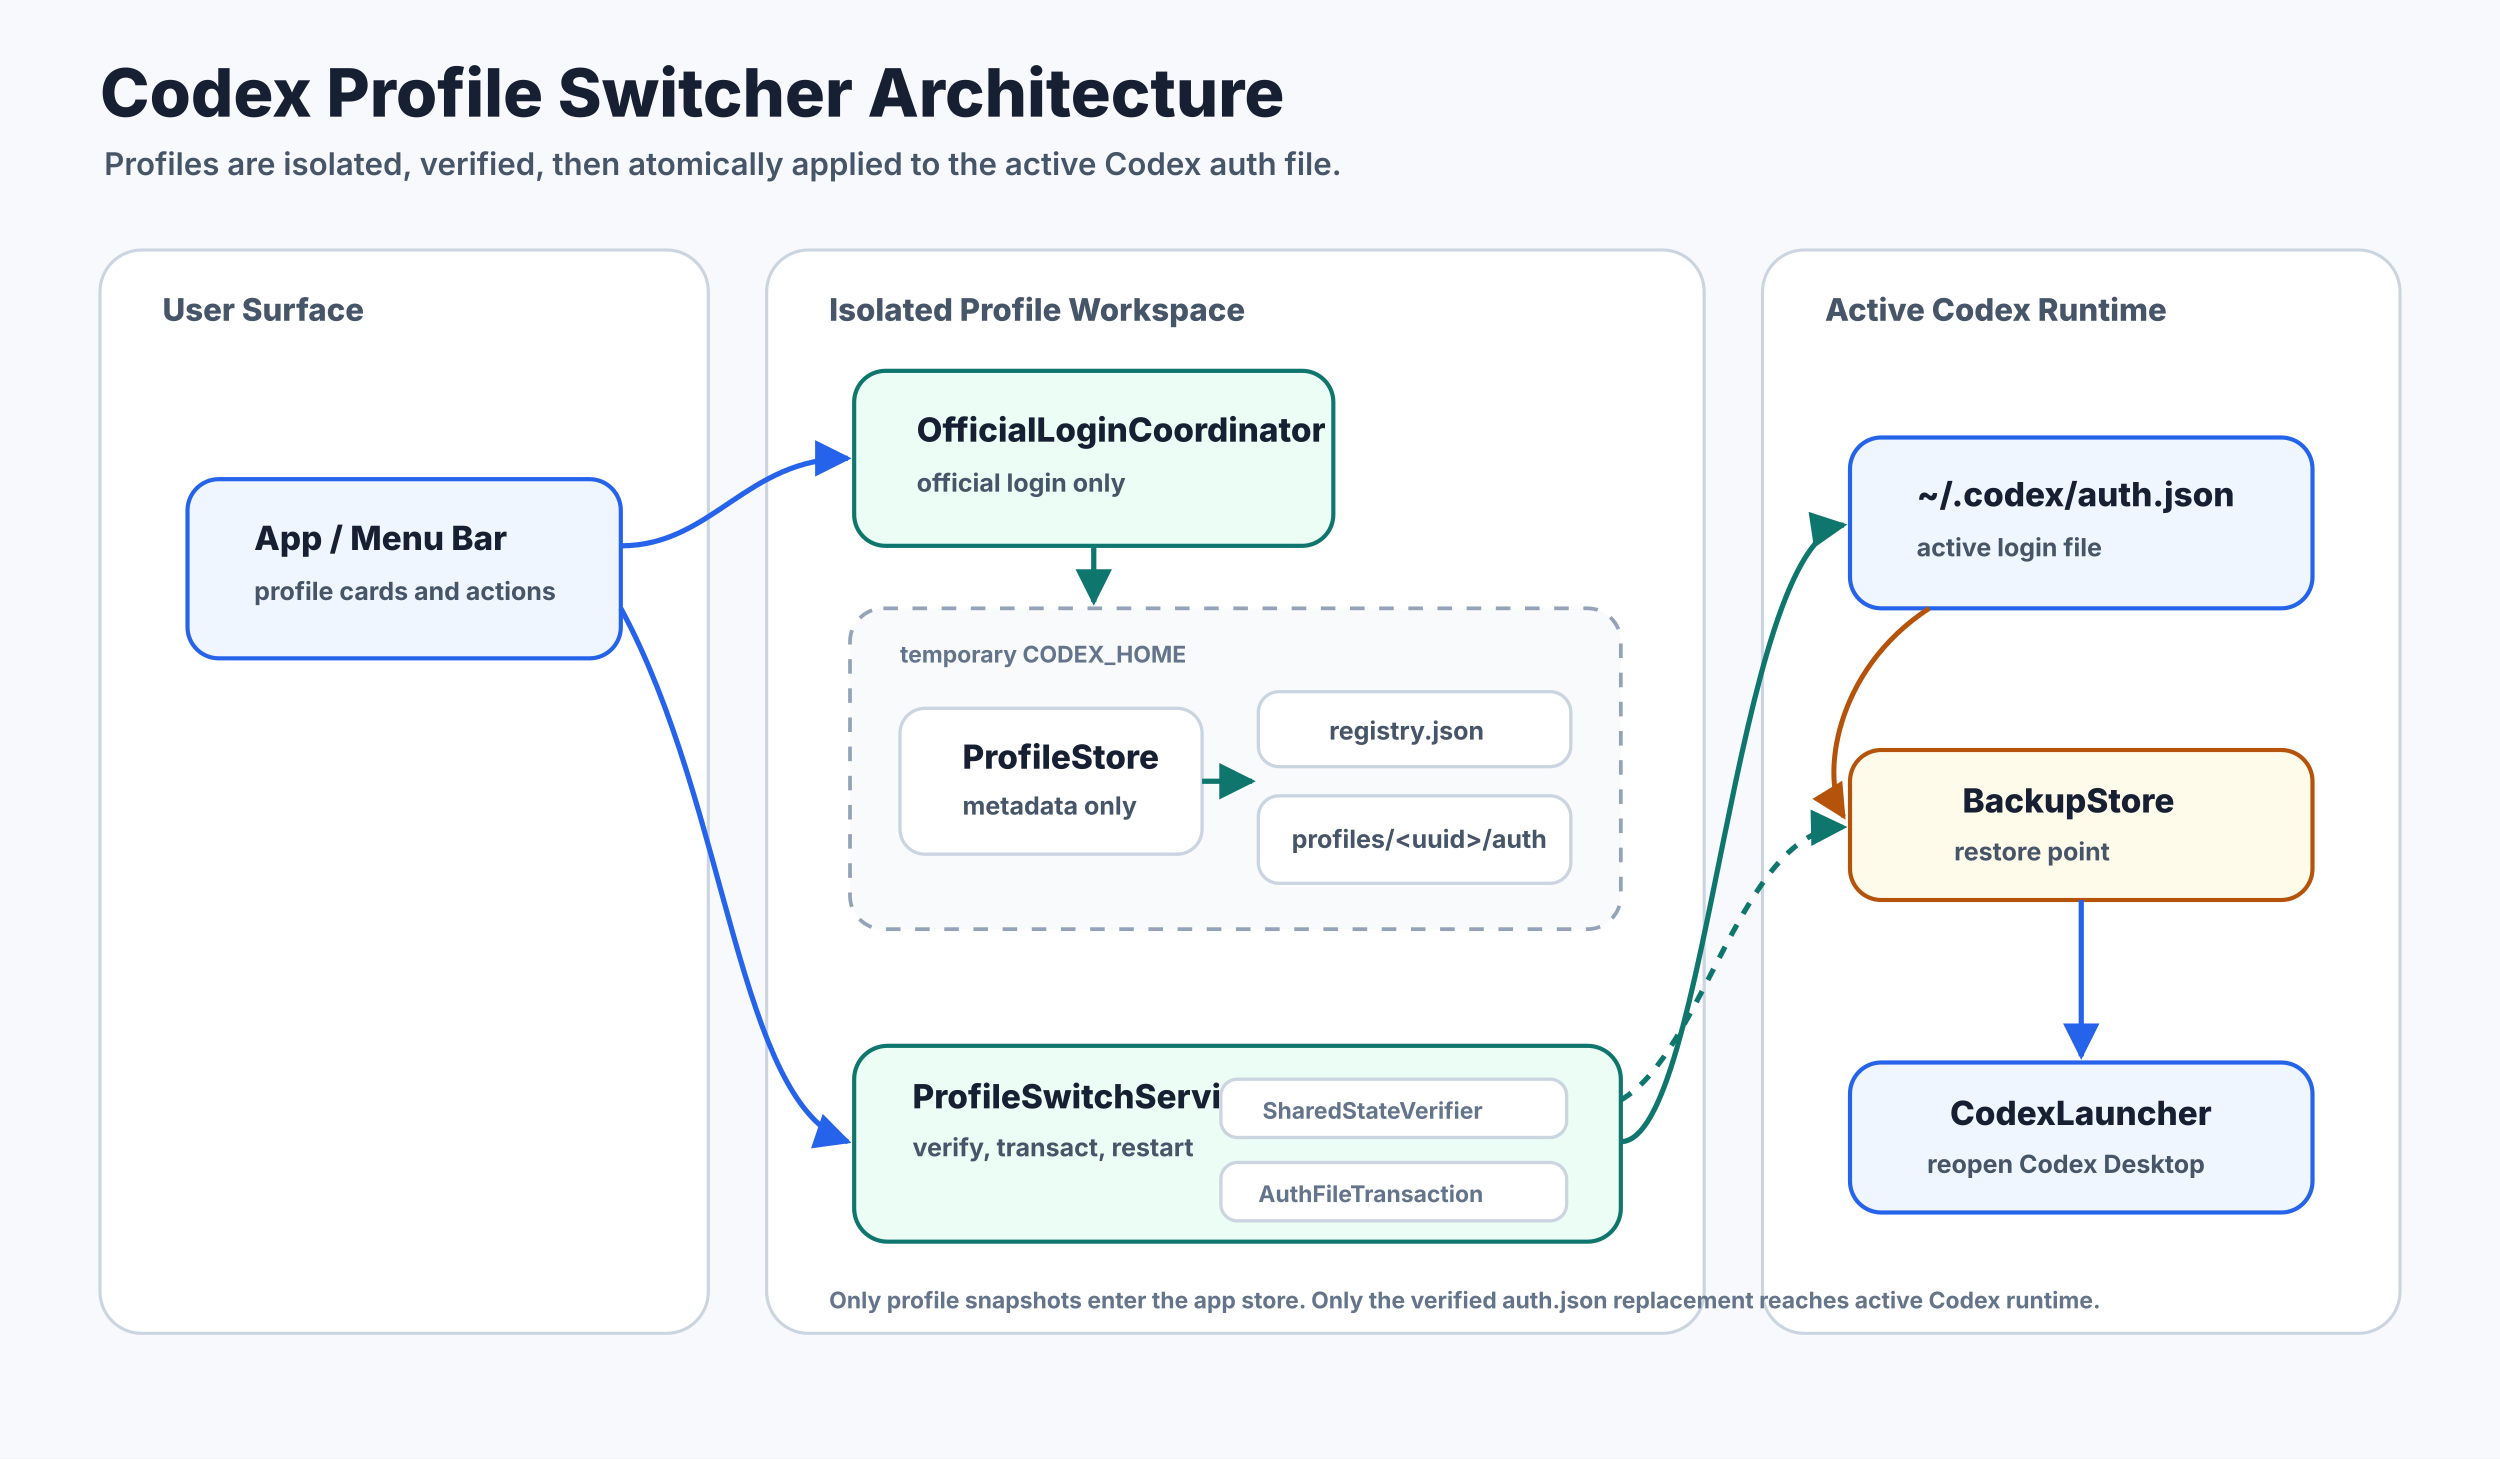
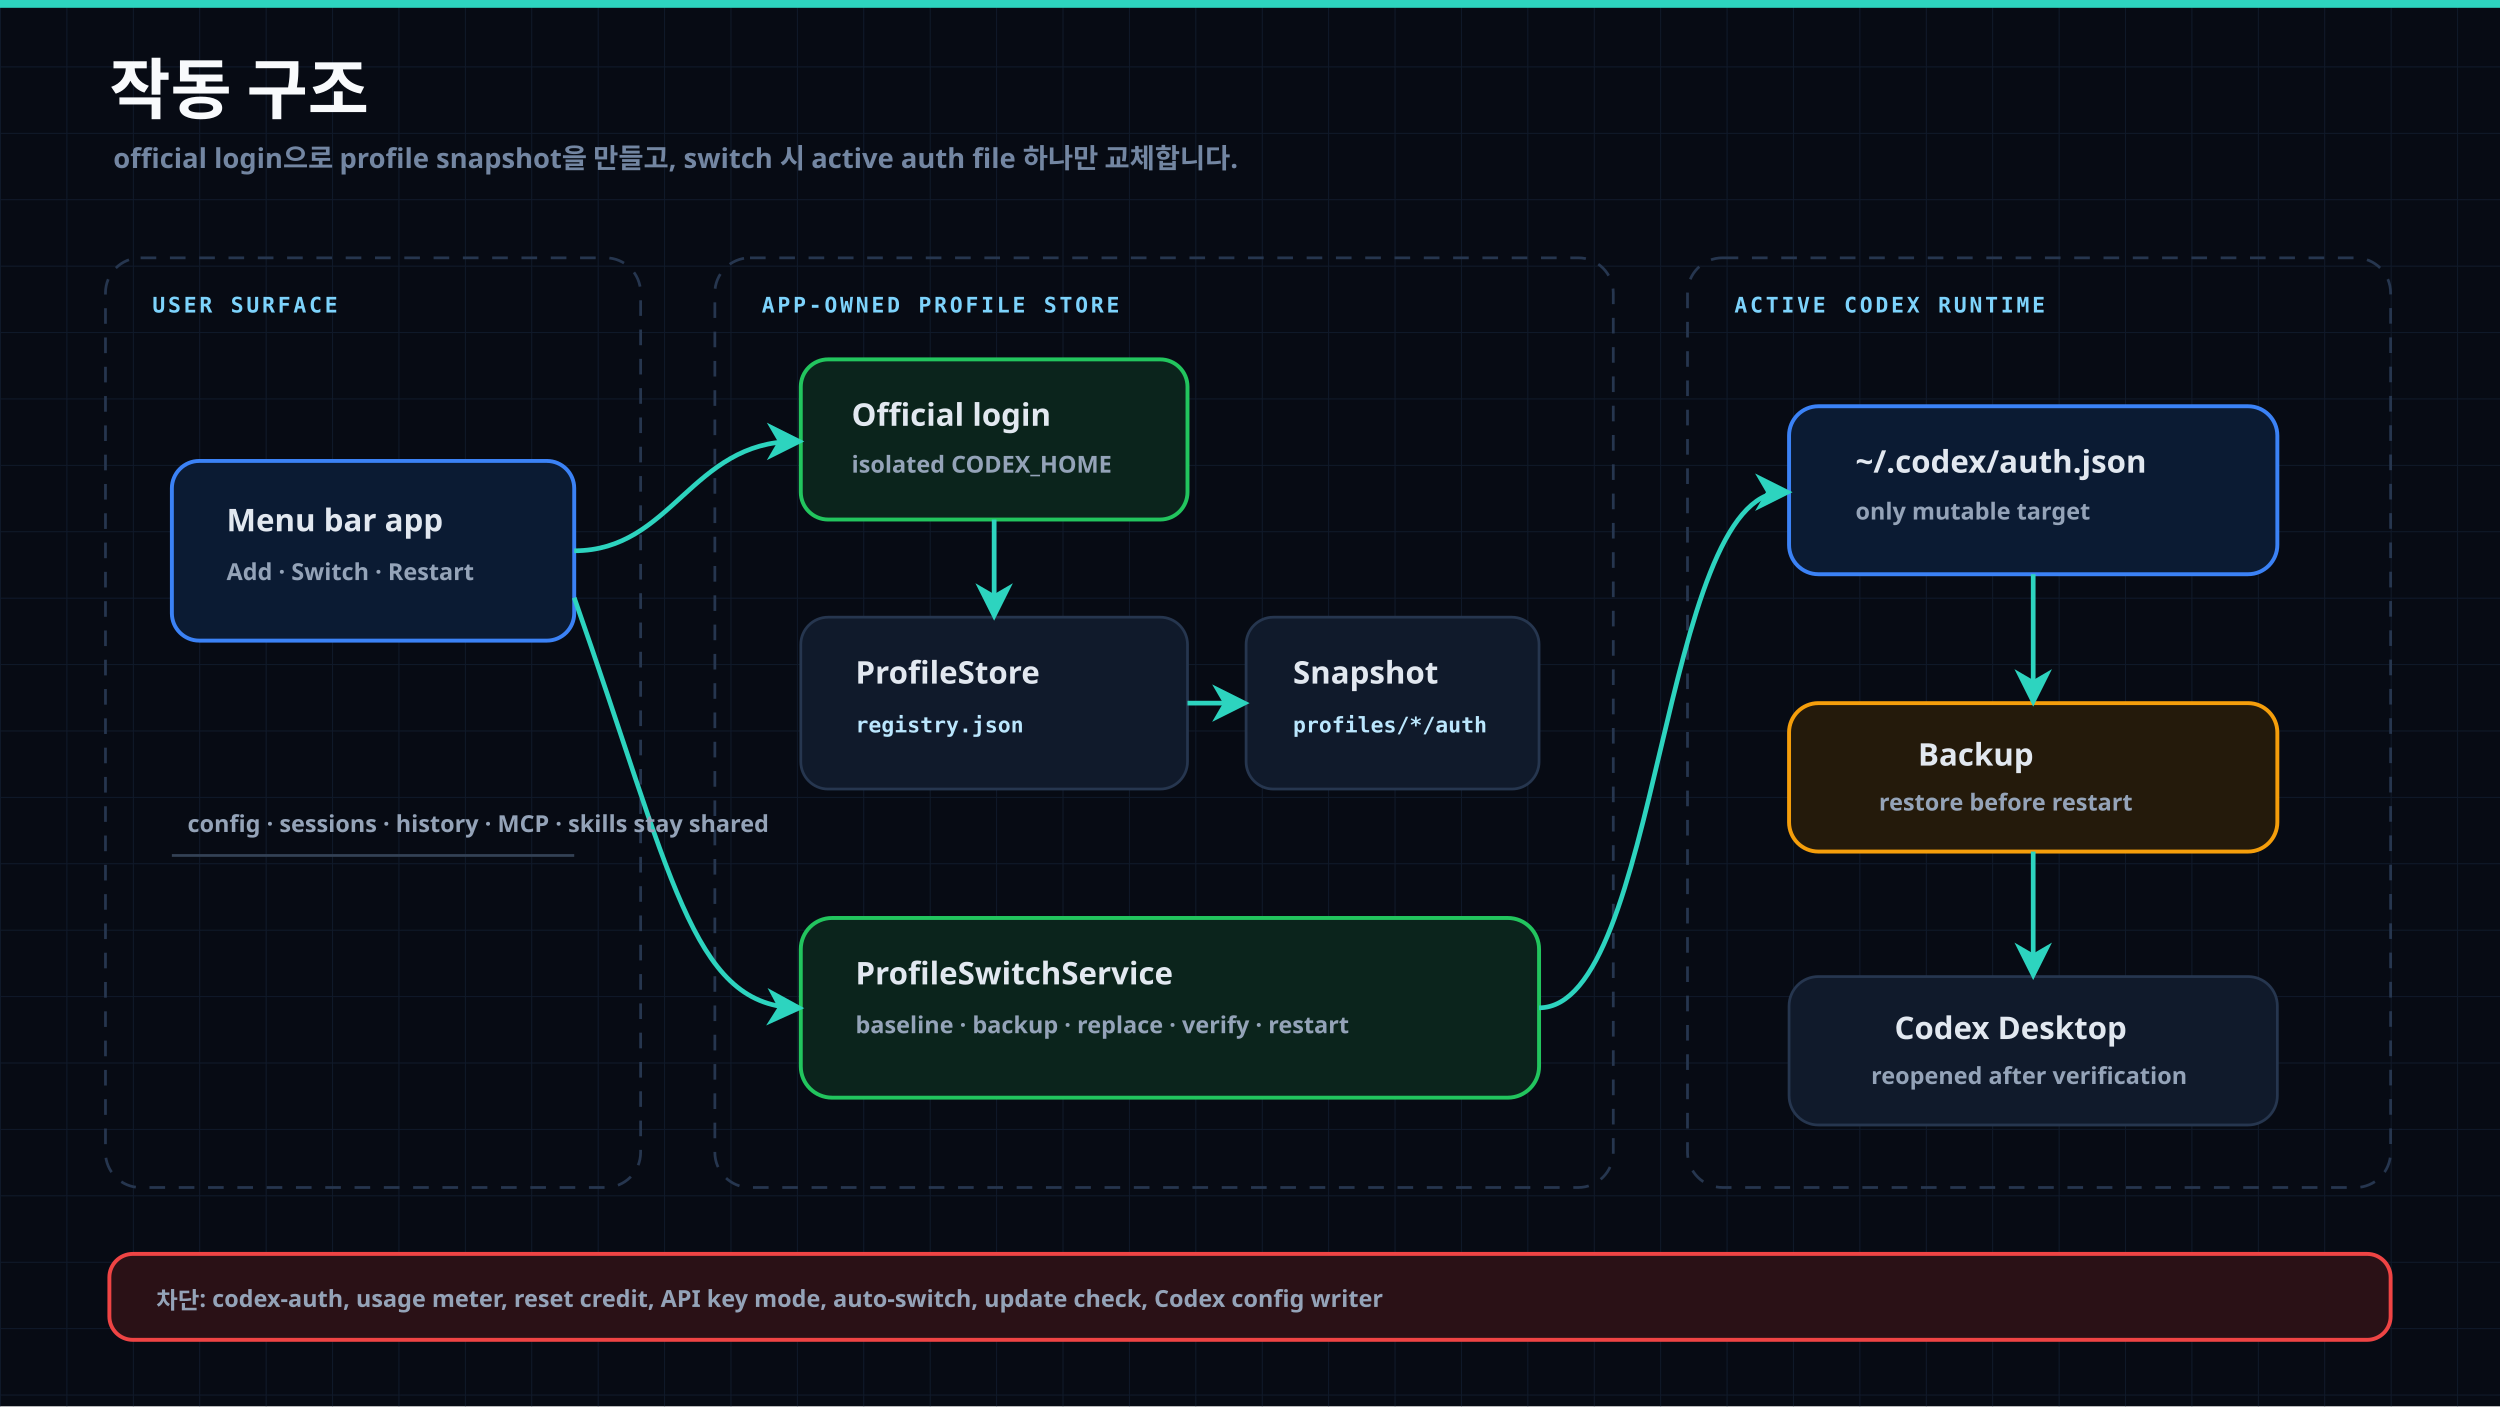
- <svg xmlns="http://www.w3.org/2000/svg" width="1200" height="700" viewBox="0 0 1200 700" role="img" aria-labelledby="title desc">
+ <svg xmlns="http://www.w3.org/2000/svg" width="1280" height="720" viewBox="0 0 1280 720" role="img" aria-labelledby="title desc">
  <defs>
-     <marker id="arrow-blue" viewBox="0 0 10 10" refX="9" refY="5" markerWidth="7" markerHeight="7" orient="auto">
-       <path d="M0 0 10 5 0 10z" fill="#2563EB" />
-     </marker>
-     <marker id="arrow-teal" viewBox="0 0 10 10" refX="9" refY="5" markerWidth="7" markerHeight="7" orient="auto">
-       <path d="M0 0 10 5 0 10z" fill="#0F766E" />
-     </marker>
-     <marker id="arrow-amber" viewBox="0 0 10 10" refX="9" refY="5" markerWidth="7" markerHeight="7" orient="auto">
-       <path d="M0 0 10 5 0 10z" fill="#B45309" />
+     <pattern id="grid" width="34" height="34" patternUnits="userSpaceOnUse">
+       <path d="M34 0H0V34" fill="none" stroke="#142033" stroke-width="1" />
+     </pattern>
+     <marker id="flow" viewBox="0 0 12 12" refX="9" refY="6" markerWidth="8" markerHeight="8" orient="auto">
+       <path d="M0 0L12 6L0 12L3.5 6Z" fill="#2DD4BF" />
    </marker>
    <style>
-       .bg { fill: #F7F9FC; }
-       .lane { fill: #FFFFFF; stroke: #CBD5E1; stroke-width: 1.5; }
-       .lane-title { fill: #475569; font-family: -apple-system, BlinkMacSystemFont, "Segoe UI", sans-serif; font-size: 15px; font-weight: 800; }
-       .title-text { fill: #172033; font-family: -apple-system, BlinkMacSystemFont, "Segoe UI", sans-serif; font-size: 32px; font-weight: 800; }
-       .subtitle { fill: #475569; font-family: -apple-system, BlinkMacSystemFont, "Segoe UI", sans-serif; font-size: 15px; font-weight: 600; }
-       .node { fill: #FFFFFF; stroke: #CBD5E1; stroke-width: 1.6; }
-       .node-blue { fill: #EFF6FF; stroke: #2563EB; stroke-width: 2; }
-       .node-teal { fill: #ECFDF5; stroke: #0F766E; stroke-width: 2; }
-       .node-amber { fill: #FFFBEB; stroke: #B45309; stroke-width: 2; }
-       .temp { fill: #F8FAFC; stroke: #94A3B8; stroke-width: 1.8; stroke-dasharray: 7 7; }
-       .label { fill: #172033; font-family: -apple-system, BlinkMacSystemFont, "Segoe UI", sans-serif; font-size: 16px; font-weight: 800; }
-       .small { fill: #475569; font-family: -apple-system, BlinkMacSystemFont, "Segoe UI", sans-serif; font-size: 12px; font-weight: 650; }
-       .tiny { fill: #64748B; font-family: -apple-system, BlinkMacSystemFont, "Segoe UI", sans-serif; font-size: 11px; font-weight: 700; }
-       .arrow-blue { stroke: #2563EB; stroke-width: 2.5; fill: none; marker-end: url(#arrow-blue); }
-       .arrow-teal { stroke: #0F766E; stroke-width: 2.5; fill: none; marker-end: url(#arrow-teal); }
-       .arrow-amber { stroke: #B45309; stroke-width: 2.4; fill: none; marker-end: url(#arrow-amber); }
-       .dash { stroke-dasharray: 6 6; }
+       .bg { fill:#070B14; }
+       .lane { fill:none; stroke:#26364F; stroke-width:1.4; stroke-dasharray:8 7; }
+       .laneLabel { fill:#7DD3FC; font-family:monospace; font-size:11px; font-weight:800; letter-spacing:1.4px; }
+       .title { fill:#F8FAFC; font-family:sans-serif; font-size:34px; font-weight:800; }
+       .sub { fill:#7386A2; font-family:sans-serif; font-size:14px; font-weight:600; }
+       .node { fill:#101A2B; stroke:#26364F; stroke-width:1.4; }
+       .blue { fill:#0B1B33; stroke:#3B82F6; stroke-width:2; }
+       .green { fill:#0B241C; stroke:#22C55E; stroke-width:2; }
+       .amber { fill:#241A0B; stroke:#F59E0B; stroke-width:2; }
+       .red { fill:#2A1116; stroke:#EF4444; stroke-width:2; }
+       .label { fill:#E2E8F0; font-family:sans-serif; font-size:16px; font-weight:800; }
+       .small { fill:#94A3B8; font-family:sans-serif; font-size:12px; font-weight:600; }
+       .mono { fill:#BAE6FD; font-family:monospace; font-size:11px; font-weight:800; }
+       .arrow { stroke:#2DD4BF; stroke-width:2.4; fill:none; marker-end:url(#flow); }
+       .muted { stroke:#334155; stroke-width:1.4; fill:none; }
    </style>
  </defs>
-   <rect class="bg" width="1200" height="700" />
-   <text class="title-text" x="48" y="56">Codex Profile Switcher Architecture</text>
-   <text class="subtitle" x="50" y="84">Profiles are isolated, verified, then atomically applied to the active Codex auth file.</text>
-   <rect class="lane" x="48" y="120" width="292" height="520" rx="20" />
-   <rect class="lane" x="368" y="120" width="450" height="520" rx="20" />
-   <rect class="lane" x="846" y="120" width="306" height="520" rx="20" />
-   <text class="lane-title" x="78" y="154">User Surface</text>
-   <text class="lane-title" x="398" y="154">Isolated Profile Workspace</text>
-   <text class="lane-title" x="876" y="154">Active Codex Runtime</text>
-   <rect class="node-blue" x="90" y="230" width="208" height="86" rx="15" />
-   <text class="label" x="122" y="264">App / Menu Bar</text>
-   <text class="small" x="122" y="288">profile cards and actions</text>
-   <rect class="node-teal" x="410" y="178" width="230" height="84" rx="15" />
-   <text class="label" x="440" y="212">OfficialLoginCoordinator</text>
-   <text class="small" x="440" y="236">official login only</text>
-   <rect class="temp" x="408" y="292" width="370" height="154" rx="16" />
-   <text class="tiny" x="432" y="318">temporary CODEX_HOME</text>
-   <rect class="node" x="432" y="340" width="145" height="70" rx="12" />
-   <text class="label" x="462" y="369">ProfileStore</text>
-   <text class="small" x="462" y="391">metadata only</text>
-   <rect class="node" x="604" y="332" width="150" height="36" rx="10" />
-   <text class="small" x="638" y="355">registry.json</text>
-   <rect class="node" x="604" y="382" width="150" height="42" rx="10" />
-   <text class="small" x="620" y="407">profiles/&lt;uuid&gt;/auth</text>
-   <rect class="node-teal" x="410" y="502" width="368" height="94" rx="16" />
-   <text class="label" x="438" y="532">ProfileSwitchService</text>
-   <text class="small" x="438" y="555">verify, transact, restart</text>
-   <rect class="node" x="586" y="518" width="166" height="28" rx="8" />
-   <text class="tiny" x="606" y="537">SharedStateVerifier</text>
-   <rect class="node" x="586" y="558" width="166" height="28" rx="8" />
-   <text class="tiny" x="604" y="577">AuthFileTransaction</text>
-   <rect class="node-blue" x="888" y="210" width="222" height="82" rx="15" />
-   <text class="label" x="920" y="243">~/.codex/auth.json</text>
-   <text class="small" x="920" y="267">active login file</text>
-   <rect class="node-amber" x="888" y="360" width="222" height="72" rx="15" />
-   <text class="label" x="942" y="390">BackupStore</text>
-   <text class="small" x="938" y="413">restore point</text>
-   <rect class="node-blue" x="888" y="510" width="222" height="72" rx="15" />
-   <text class="label" x="936" y="540">CodexLauncher</text>
-   <text class="small" x="925" y="563">reopen Codex Desktop</text>
-   <path class="arrow-blue" d="M298 262C342 262 358 220 407 220" />
-   <path class="arrow-teal" d="M525 262V289" />
-   <path class="arrow-teal" d="M577 375H601" />
-   <path class="arrow-blue" d="M298 292C350 388 354 530 407 548" />
-   <path class="arrow-teal" d="M778 548C820 548 832 260 885 252" />
-   <path class="arrow-amber" d="M926 292C880 322 874 374 885 392" />
-   <path class="arrow-blue" d="M999 432V507" />
-   <path class="arrow-teal dash" d="M778 528C818 505 836 398 885 397" />
-   <text class="tiny" x="398" y="628">Only profile snapshots enter the app store. Only the verified auth.json replacement reaches active Codex runtime.</text>
+   <rect class="bg" width="1280" height="720" />
+   <rect width="1280" height="720" fill="url(#grid)" opacity="0.68" />
+   <rect x="0" y="0" width="1280" height="4" fill="#2DD4BF" />
+   <text class="title" x="56" y="58">작동 구조</text>
+   <text class="sub" x="58" y="86">official login으로 profile snapshot을 만들고, switch 시 active auth file 하나만 교체합니다.</text>
+   <rect class="lane" x="54" y="132" width="274" height="476" rx="18" />
+   <rect class="lane" x="366" y="132" width="460" height="476" rx="18" />
+   <rect class="lane" x="864" y="132" width="360" height="476" rx="18" />
+   <text class="laneLabel" x="78" y="160">USER SURFACE</text>
+   <text class="laneLabel" x="390" y="160">APP-OWNED PROFILE STORE</text>
+   <text class="laneLabel" x="888" y="160">ACTIVE CODEX RUNTIME</text>
+   <rect class="blue" x="88" y="236" width="206" height="92" rx="14" />
+   <text class="label" x="116" y="272">Menu bar app</text>
+   <text class="small" x="116" y="297">Add · Switch · Restart</text>
+   <rect class="green" x="410" y="184" width="198" height="82" rx="14" />
+   <text class="label" x="436" y="218">Official login</text>
+   <text class="small" x="436" y="242">isolated CODEX_HOME</text>
+   <rect class="node" x="410" y="316" width="198" height="88" rx="14" />
+   <text class="label" x="438" y="350">ProfileStore</text>
+   <text class="mono" x="438" y="375">registry.json</text>
+   <rect class="node" x="638" y="316" width="150" height="88" rx="14" />
+   <text class="label" x="662" y="350">Snapshot</text>
+   <text class="mono" x="662" y="375">profiles/*/auth</text>
+   <rect class="green" x="410" y="470" width="378" height="92" rx="16" />
+   <text class="label" x="438" y="504">ProfileSwitchService</text>
+   <text class="small" x="438" y="529">baseline · backup · replace · verify · restart</text>
+   <rect class="blue" x="916" y="208" width="250" height="86" rx="15" />
+   <text class="label" x="950" y="242">~/.codex/auth.json</text>
+   <text class="small" x="950" y="266">only mutable target</text>
+   <rect class="amber" x="916" y="360" width="250" height="76" rx="15" />
+   <text class="label" x="982" y="392">Backup</text>
+   <text class="small" x="962" y="415">restore before restart</text>
+   <rect class="node" x="916" y="500" width="250" height="76" rx="15" />
+   <text class="label" x="970" y="532">Codex Desktop</text>
+   <text class="small" x="958" y="555">reopened after verification</text>
+   <path class="arrow" d="M294 282C344 282 354 226 407 226" />
+   <path class="arrow" d="M509 266V313" />
+   <path class="arrow" d="M608 360H635" />
+   <path class="arrow" d="M294 306C344 448 354 514 407 516" />
+   <path class="arrow" d="M788 516C850 516 850 252 913 252" />
+   <path class="arrow" d="M1041 294V357" />
+   <path class="arrow" d="M1041 436V497" />
+   <path class="muted" d="M88 438H294" />
+   <text class="small" x="96" y="426">config · sessions · history · MCP · skills stay shared</text>
+   <rect class="red" x="56" y="642" width="1168" height="44" rx="12" />
+   <text class="small" x="80" y="670">차단: codex-auth, usage meter, reset credit, API key mode, auto-switch, update check, Codex config writer</text>
</svg>
